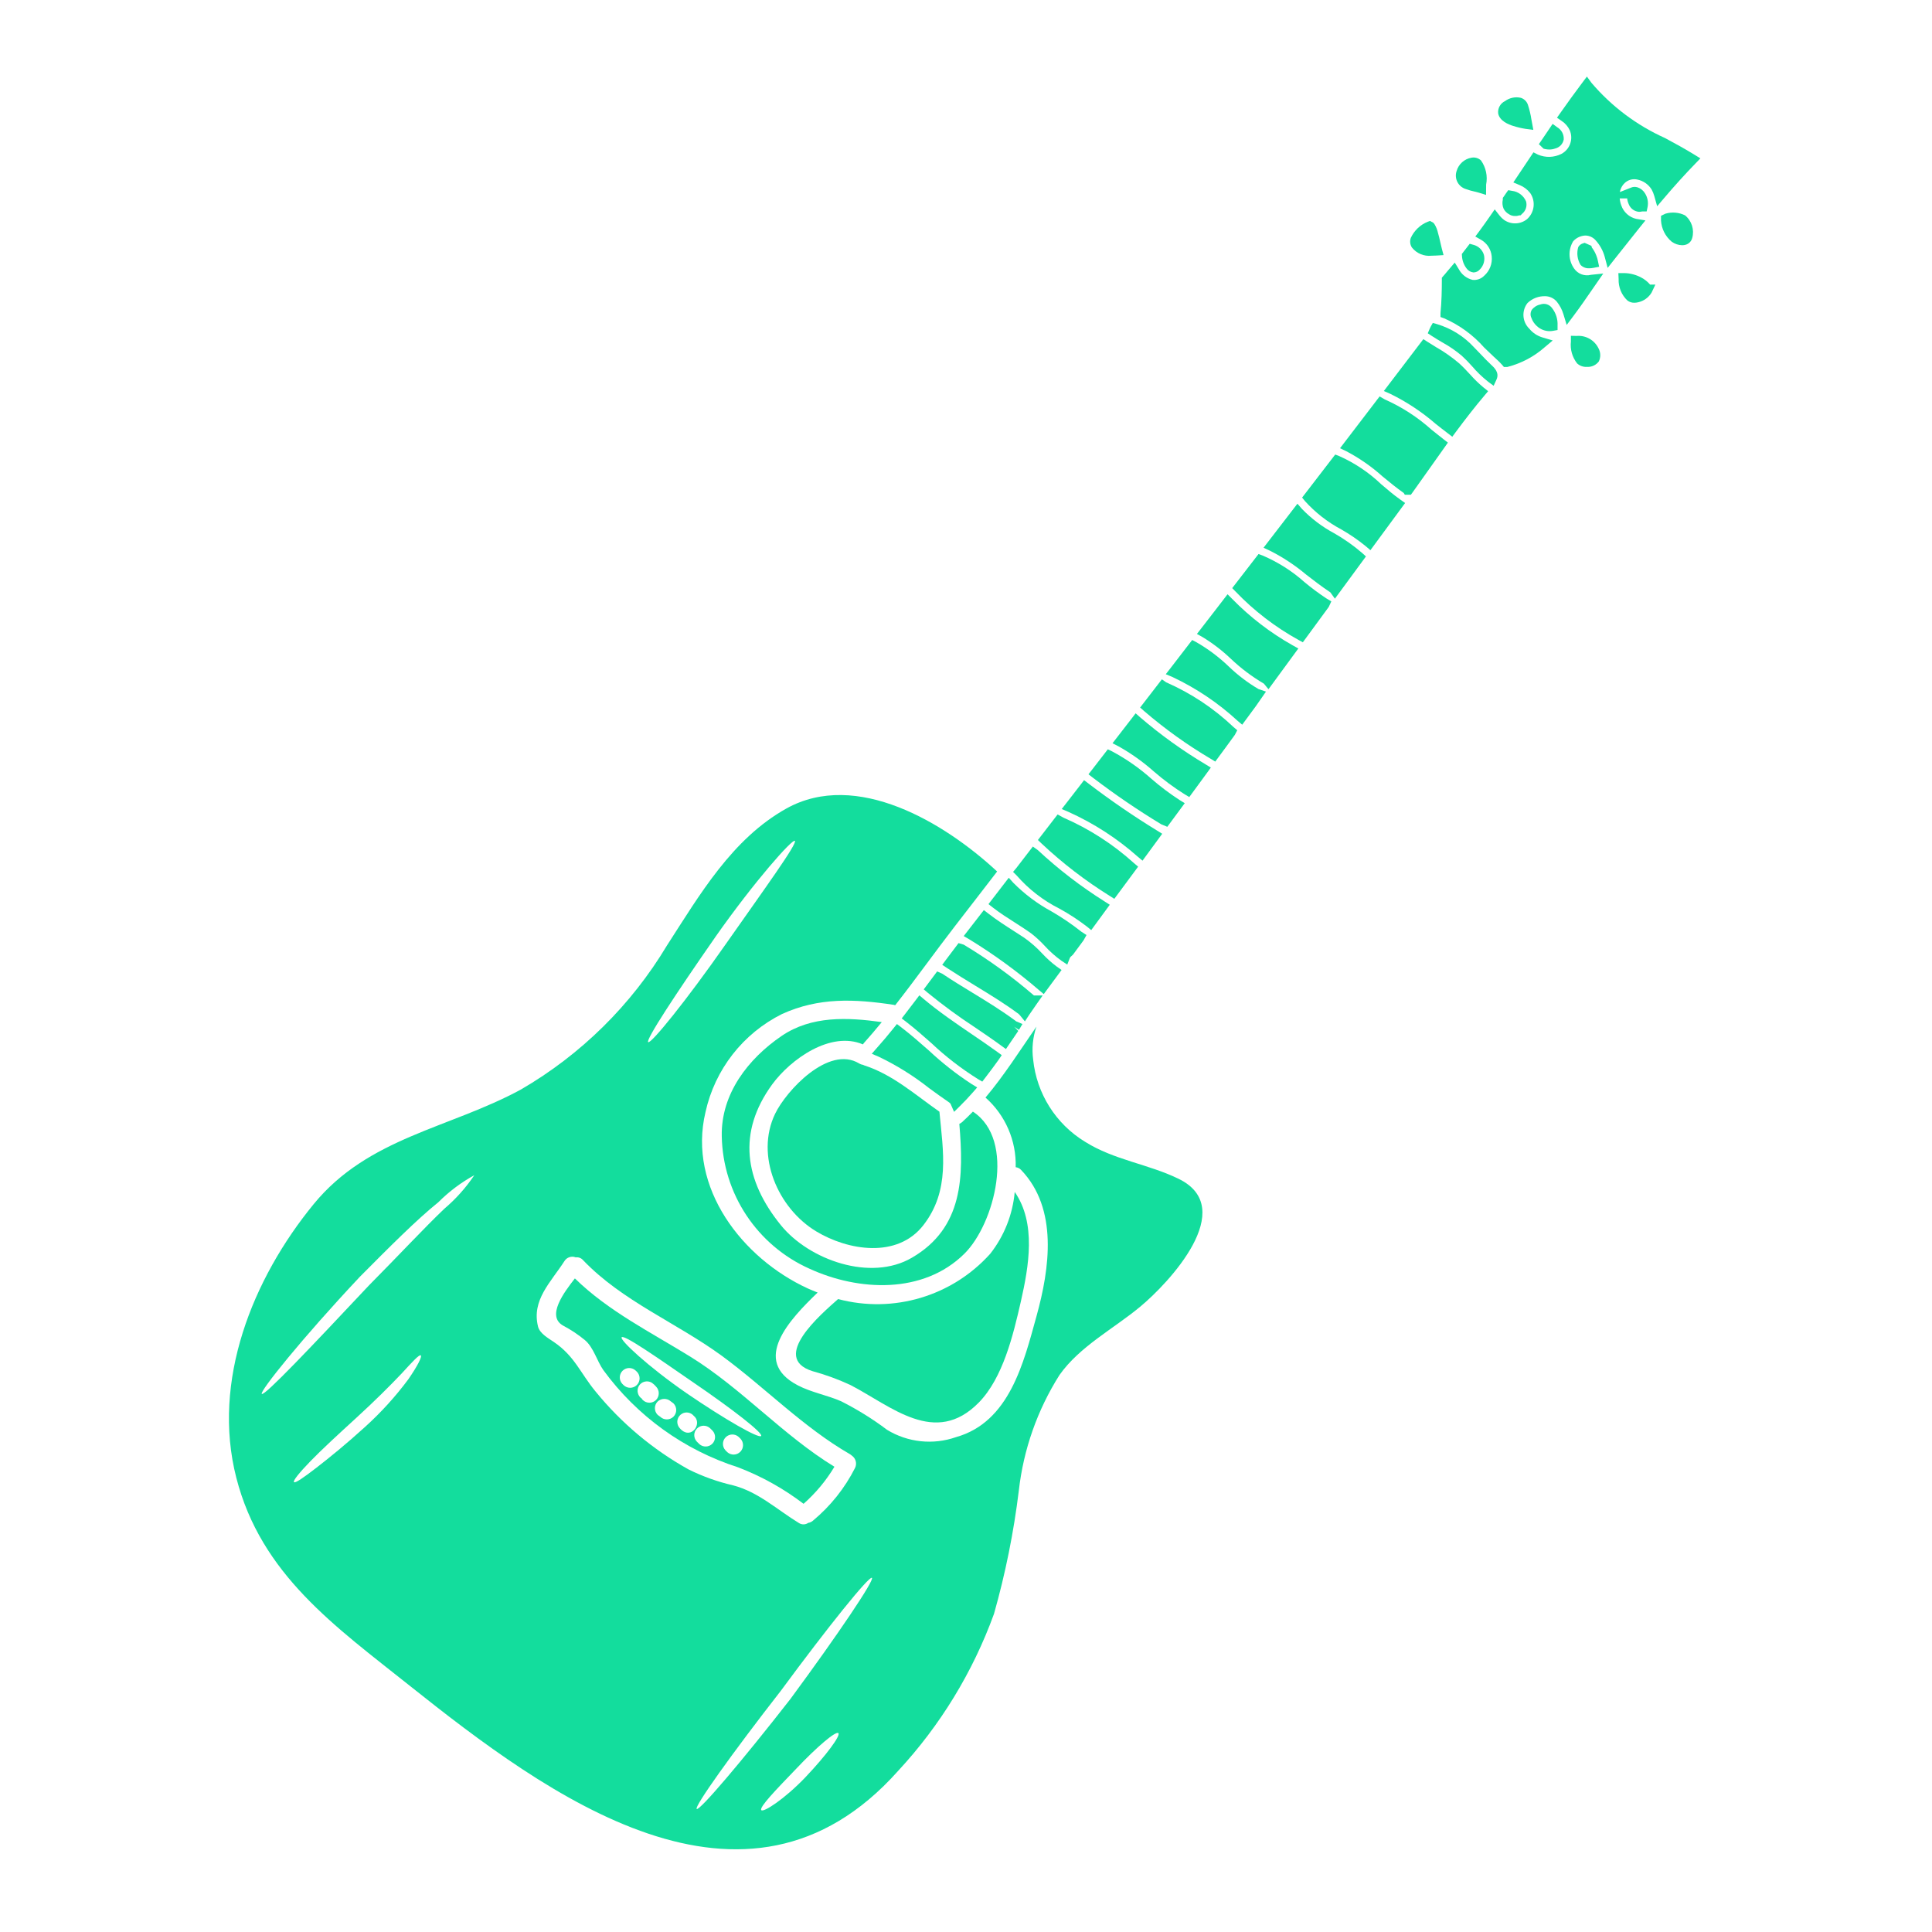
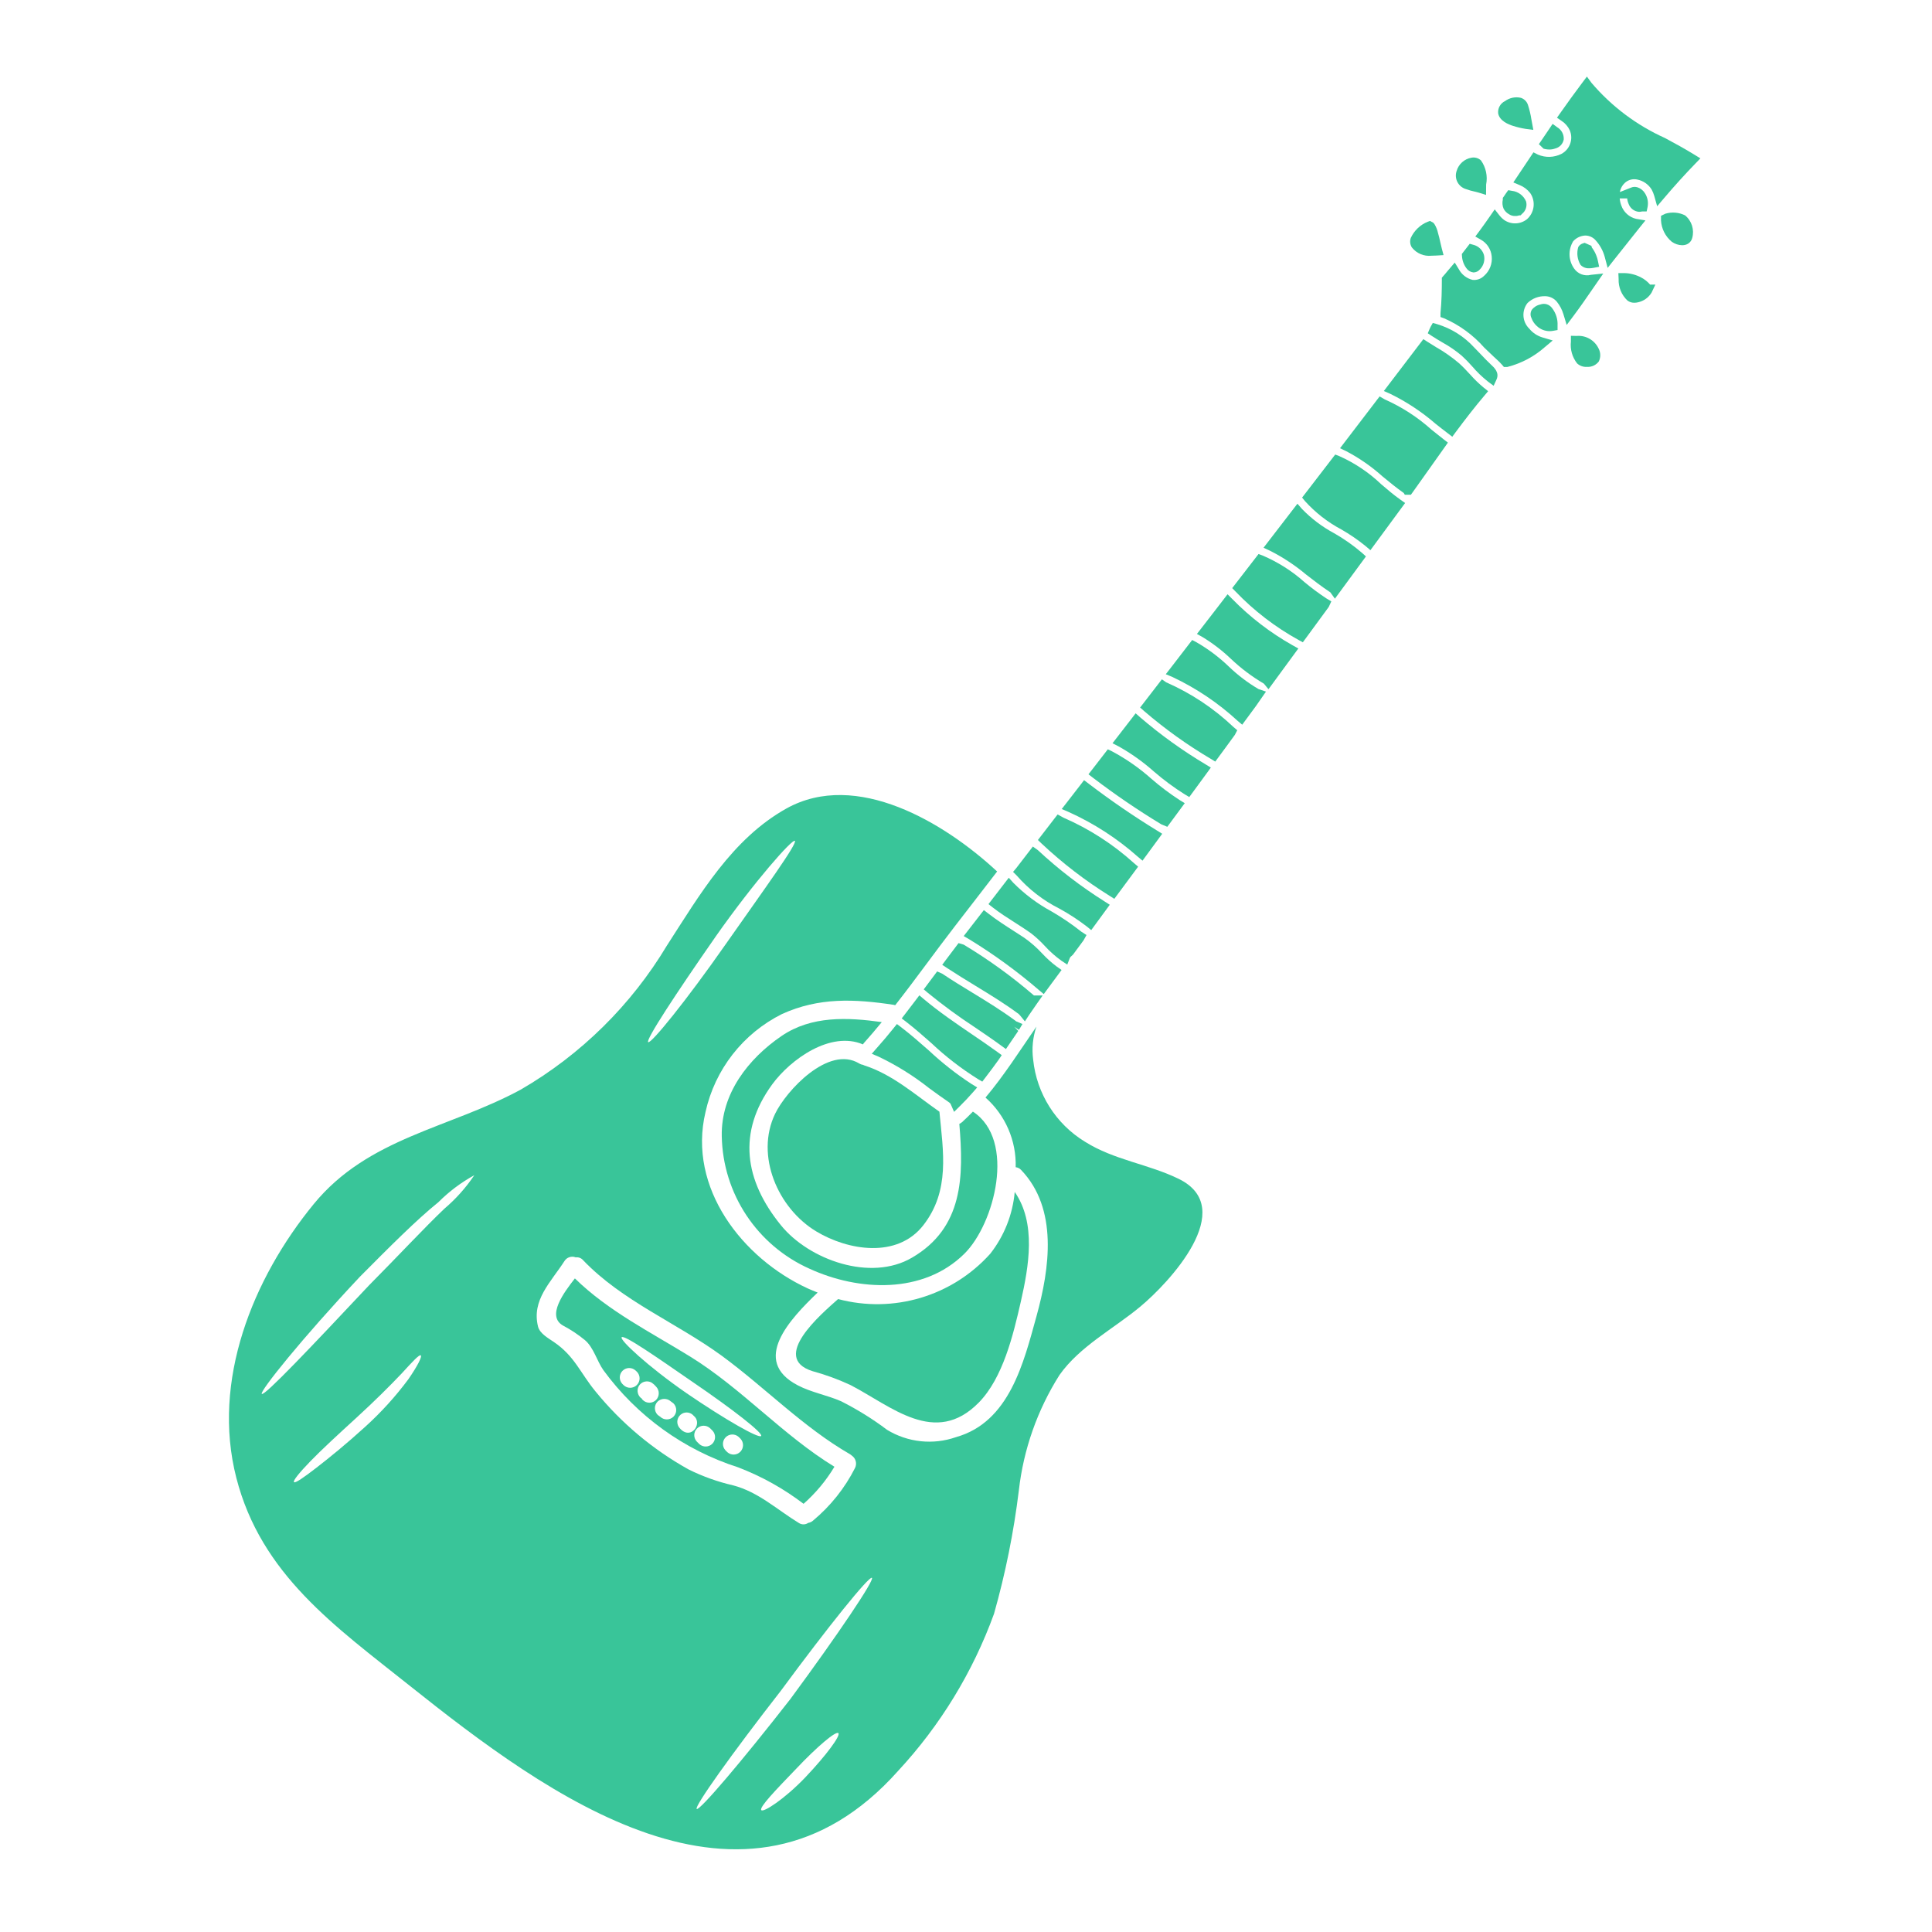
<svg xmlns="http://www.w3.org/2000/svg" viewBox="0 0 128 128" x="0px" y="0px">
  <g>
-     <path fill="#13dd9d" d="M68.183,67.241c.161-.24.322-.474.483-.7l.415-.59H68.5a33.6,33.6,0,0,0-4.657-3.368l-.336-.1-.2.264c-.217.285-.434.571-.646.857l-.236.318.33.218c.611.4,1.237.786,1.863,1.167.969.591,1.971,1.2,2.88,1.879a.625.625,0,0,1,.084.089l.32.394Z">
+     <path fill="#39c599" d="M68.183,67.241c.161-.24.322-.474.483-.7l.415-.59H68.5a33.6,33.6,0,0,0-4.657-3.368l-.336-.1-.2.264c-.217.285-.434.571-.646.857l-.236.318.33.218c.611.4,1.237.786,1.863,1.167.969.591,1.971,1.2,2.88,1.879a.625.625,0,0,1,.084.089l.32.394Z">
		</path>
-     <path fill="#13dd9d" d="M70.332,64.263l-.315-.221a7.122,7.122,0,0,1-.973-.875,7.559,7.559,0,0,0-1.185-1.038l-.648-.419c-.581-.373-1.182-.757-1.729-1.183l-.3-.23-1.334,1.72.37.216a35.291,35.291,0,0,1,4.628,3.373l.305.255Z">
+     <path fill="#39c599" d="M70.332,64.263l-.315-.221a7.122,7.122,0,0,1-.973-.875,7.559,7.559,0,0,0-1.185-1.038l-.648-.419c-.581-.373-1.182-.757-1.729-1.183l-.3-.23-1.334,1.72.37.216a35.291,35.291,0,0,1,4.628,3.373l.305.255Z">
		</path>
-     <path fill="#13dd9d" d="M67.74,67.844l-.416-.178c-.935-.7-1.943-1.315-2.917-1.909-.667-.406-1.335-.813-1.983-1.249l-.336-.148L61.2,65.548l.27.229a36.44,36.44,0,0,0,3.14,2.3c.579.393,1.158.786,1.724,1.2l.311.226.817-1.2-.265-.278.311.21Z">
+     <path fill="#39c599" d="M67.74,67.844l-.416-.178c-.935-.7-1.943-1.315-2.917-1.909-.667-.406-1.335-.813-1.983-1.249l-.336-.148L61.2,65.548l.27.229a36.44,36.44,0,0,0,3.14,2.3c.579.393,1.158.786,1.724,1.2l.311.226.817-1.2-.265-.278.311.21Z">
		</path>
-     <path fill="#13dd9d" d="M66.368,69.906l-.3-.219c-.551-.4-1.114-.781-1.676-1.164-1.072-.73-2.179-1.484-3.182-2.326l-.3-.254-.238.314c-.231.3-.468.611-.7.916l-.231.3.3.23c.573.442,1.129.934,1.668,1.409a19.811,19.811,0,0,0,3.086,2.382l.284.166.2-.261c.3-.389.592-.782.882-1.186Z">
+     <path fill="#39c599" d="M66.368,69.906l-.3-.219c-.551-.4-1.114-.781-1.676-1.164-1.072-.73-2.179-1.484-3.182-2.326l-.3-.254-.238.314c-.231.3-.468.611-.7.916l-.231.3.3.23c.573.442,1.129.934,1.668,1.409a19.811,19.811,0,0,0,3.086,2.382l.284.166.2-.261c.3-.389.592-.782.882-1.186Z">
		</path>
-     <path fill="#13dd9d" d="M96.851,16.826l.009.145a1.5,1.5,0,0,0,.293.8.646.646,0,0,0,.459.278h.024a.549.549,0,0,0,.4-.189,1.023,1.023,0,0,0,.278-.972.97.97,0,0,0-.7-.669l-.241-.068Z">
+     <path fill="#39c599" d="M96.851,16.826l.009.145a1.5,1.5,0,0,0,.293.8.646.646,0,0,0,.459.278h.024a.549.549,0,0,0,.4-.189,1.023,1.023,0,0,0,.278-.972.97.97,0,0,0-.7-.669l-.241-.068Z">
		</path>
-     <path fill="#13dd9d" d="M57.18,70.55a.652.652,0,0,1-.261-.094c-2.026-1.23-4.837,1.813-5.568,3.339-1.324,2.752.173,6.254,2.732,7.791,2.09,1.259,5.355,1.813,7.089-.41,1.783-2.293,1.319-4.861,1.067-7.524-1.6-1.117-3.1-2.465-4.984-3.068C57.23,70.574,57.205,70.559,57.18,70.55Z">
+     <path fill="#39c599" d="M57.18,70.55a.652.652,0,0,1-.261-.094c-2.026-1.23-4.837,1.813-5.568,3.339-1.324,2.752.173,6.254,2.732,7.791,2.09,1.259,5.355,1.813,7.089-.41,1.783-2.293,1.319-4.861,1.067-7.524-1.6-1.117-3.1-2.465-4.984-3.068C57.23,70.574,57.205,70.559,57.18,70.55Z">
		</path>
-     <path fill="#13dd9d" d="M102.377,9.878a1.389,1.389,0,0,0,.269.028,1.139,1.139,0,0,0,.393-.068.756.756,0,0,0,.562-.594.871.871,0,0,0-.42-.806l-.316-.231-.218.325c-.17.255-.343.511-.516.762l-.176.257.311.3Z">
+     <path fill="#39c599" d="M102.377,9.878a1.389,1.389,0,0,0,.269.028,1.139,1.139,0,0,0,.393-.068.756.756,0,0,0,.562-.594.871.871,0,0,0-.42-.806l-.316-.231-.218.325c-.17.255-.343.511-.516.762l-.176.257.311.3Z">
		</path>
-     <path fill="#13dd9d" d="M100.237,8.338h0a5.392,5.392,0,0,0,.839.2l.511.065-.128-.691a6.192,6.192,0,0,0-.228-.961.735.735,0,0,0-.464-.469,1.287,1.287,0,0,0-1.054.215.809.809,0,0,0-.457.8C99.334,8.013,99.969,8.257,100.237,8.338Z">
+     <path fill="#39c599" d="M100.237,8.338h0a5.392,5.392,0,0,0,.839.2l.511.065-.128-.691a6.192,6.192,0,0,0-.228-.961.735.735,0,0,0-.464-.469,1.287,1.287,0,0,0-1.054.215.809.809,0,0,0-.457.8C99.334,8.013,99.969,8.257,100.237,8.338Z">
		</path>
-     <path fill="#13dd9d" d="M53.238,99.631a10.415,10.415,0,0,0,2.045-2.455c-3.418-2.089-6.14-5.187-9.544-7.291-2.628-1.625-5.429-3.014-7.652-5.187-.716.919-1.907,2.494-.78,3.127a8.6,8.6,0,0,1,1.442.958c.578.484.8,1.388,1.225,1.991a17.767,17.767,0,0,0,8.932,6.442A17.406,17.406,0,0,1,53.238,99.631Zm-7.261-8.012c2.573,1.758,4.584,3.324,4.45,3.517s-2.341-1.057-4.93-2.826c-2.6-1.8-4.446-3.537-4.312-3.71C41.333,88.4,43.427,89.86,45.977,91.619Zm-4.669.143c-.025-.03-.054-.054-.084-.084a.624.624,0,0,1,.884-.879c.025.024.055.054.084.079A.625.625,0,0,1,41.308,91.762Zm1.275.988c0-.01-.119-.124-.035-.069a.633.633,0,0,1-.227-.85.625.625,0,0,1,.855-.227,1.482,1.482,0,0,1,.291.262.638.638,0,0,1,0,.884A.624.624,0,0,1,42.583,92.75Zm2.035,1.111a.631.631,0,0,1-.879,0c-.045-.034-.154-.113-.168-.123a.628.628,0,0,1,0-.884.644.644,0,0,1,.869-.01c.035.025.163.123.178.133A.624.624,0,0,1,44.618,93.861Zm.647.964a1.065,1.065,0,0,1-.306-.307.622.622,0,0,1,.222-.854.612.612,0,0,1,.776.133C46.525,94.247,45.922,95.235,45.265,94.825Zm1.067.849c-.054-.059-.108-.113-.168-.167a.624.624,0,0,1,.884-.88l.163.163A.624.624,0,0,1,46.332,95.674Zm1.853.534c-.045-.04-.084-.084-.124-.124a.624.624,0,0,1,.879-.884l.124.124A.624.624,0,0,1,48.185,96.208Z">
+     <path fill="#39c599" d="M53.238,99.631a10.415,10.415,0,0,0,2.045-2.455c-3.418-2.089-6.14-5.187-9.544-7.291-2.628-1.625-5.429-3.014-7.652-5.187-.716.919-1.907,2.494-.78,3.127a8.6,8.6,0,0,1,1.442.958c.578.484.8,1.388,1.225,1.991a17.767,17.767,0,0,0,8.932,6.442A17.406,17.406,0,0,1,53.238,99.631Zm-7.261-8.012c2.573,1.758,4.584,3.324,4.45,3.517s-2.341-1.057-4.93-2.826c-2.6-1.8-4.446-3.537-4.312-3.71C41.333,88.4,43.427,89.86,45.977,91.619Zm-4.669.143c-.025-.03-.054-.054-.084-.084a.624.624,0,0,1,.884-.879c.025.024.055.054.084.079A.625.625,0,0,1,41.308,91.762Zm1.275.988c0-.01-.119-.124-.035-.069a.633.633,0,0,1-.227-.85.625.625,0,0,1,.855-.227,1.482,1.482,0,0,1,.291.262.638.638,0,0,1,0,.884A.624.624,0,0,1,42.583,92.75Zm2.035,1.111a.631.631,0,0,1-.879,0c-.045-.034-.154-.113-.168-.123a.628.628,0,0,1,0-.884.644.644,0,0,1,.869-.01c.035.025.163.123.178.133A.624.624,0,0,1,44.618,93.861Zm.647.964a1.065,1.065,0,0,1-.306-.307.622.622,0,0,1,.222-.854.612.612,0,0,1,.776.133C46.525,94.247,45.922,95.235,45.265,94.825Zm1.067.849c-.054-.059-.108-.113-.168-.167a.624.624,0,0,1,.884-.88l.163.163A.624.624,0,0,1,46.332,95.674Zm1.853.534c-.045-.04-.084-.084-.124-.124a.624.624,0,0,1,.879-.884l.124.124A.624.624,0,0,1,48.185,96.208Z">
		</path>
-     <path fill="#13dd9d" d="M99.924,12.6l-.139.194c-.053.073-.1.151-.157.23l-.063.087v.113a.982.982,0,0,0,.051.6.879.879,0,0,0,.359.369.672.672,0,0,0,.4.117c.029,0,.062,0,.1,0a.755.755,0,0,0,.175-.042h.089l.11-.107a.786.786,0,0,0,.257-.818,1.161,1.161,0,0,0-.939-.7Z">
+     <path fill="#39c599" d="M99.924,12.6l-.139.194c-.053.073-.1.151-.157.23l-.063.087v.113a.982.982,0,0,0,.051.6.879.879,0,0,0,.359.369.672.672,0,0,0,.4.117c.029,0,.062,0,.1,0a.755.755,0,0,0,.175-.042h.089l.11-.107a.786.786,0,0,0,.257-.818,1.161,1.161,0,0,0-.939-.7Z">
		</path>
-     <path fill="#13dd9d" d="M75.386,56.763l.308.258L77,55.239l-.346-.214a53.924,53.924,0,0,1-4.533-3.109l-.3-.229-.228.3c-.316.41-.631.819-.951,1.228l-.3.386.45.191A18.164,18.164,0,0,1,75.386,56.763Z">
+     <path fill="#39c599" d="M75.386,56.763l.308.258L77,55.239l-.346-.214a53.924,53.924,0,0,1-4.533-3.109l-.3-.229-.228.3c-.316.41-.631.819-.951,1.228l-.3.386.45.191A18.164,18.164,0,0,1,75.386,56.763Z">
		</path>
-     <path fill="#13dd9d" d="M76.937,54.613l.4.165,1.155-1.565L78.145,53a16.662,16.662,0,0,1-1.859-1.4,13.426,13.426,0,0,0-2.615-1.824l-.275-.133-.416.539c-.209.272-.419.546-.632.817l-.234.3.3.231A51.186,51.186,0,0,0,76.937,54.613Z">
+     <path fill="#39c599" d="M76.937,54.613l.4.165,1.155-1.565L78.145,53a16.662,16.662,0,0,1-1.859-1.4,13.426,13.426,0,0,0-2.615-1.824l-.275-.133-.416.539c-.209.272-.419.546-.632.817l-.234.3.3.231A51.186,51.186,0,0,0,76.937,54.613Z">
		</path>
-     <path fill="#13dd9d" d="M73.527,59.36l.3.189,1.577-2.13-.267-.227a17.168,17.168,0,0,0-4.686-3.022l-.381-.21-.2.258q-.444.583-.9,1.168l-.206.267.243.233A28.916,28.916,0,0,0,73.527,59.36Z">
+     <path fill="#39c599" d="M73.527,59.36l.3.189,1.577-2.13-.267-.227a17.168,17.168,0,0,0-4.686-3.022l-.381-.21-.2.258q-.444.583-.9,1.168l-.206.267.243.233A28.916,28.916,0,0,0,73.527,59.36Z">
		</path>
-     <path fill="#13dd9d" d="M94.835,16.942c.129,0,.248-.006.347-.012l.457-.028-.118-.443c-.037-.14-.067-.281-.1-.422-.044-.2-.088-.4-.149-.6a1.863,1.863,0,0,0-.227-.574l-.076-.1-.228-.125-.158.056a2.111,2.111,0,0,0-1.111,1.061.718.718,0,0,0,.069.641A1.454,1.454,0,0,0,94.835,16.942Z">
+     <path fill="#39c599" d="M94.835,16.942c.129,0,.248-.006.347-.012l.457-.028-.118-.443c-.037-.14-.067-.281-.1-.422-.044-.2-.088-.4-.149-.6a1.863,1.863,0,0,0-.227-.574l-.076-.1-.228-.125-.158.056a2.111,2.111,0,0,0-1.111,1.061.718.718,0,0,0,.069.641A1.454,1.454,0,0,0,94.835,16.942Z">
		</path>
-     <path fill="#13dd9d" d="M70.19,60.2a14.153,14.153,0,0,1,1.8,1.172l.307.25,1.228-1.679-.335-.215a29.658,29.658,0,0,1-4.425-3.4l-.336-.242-1.1,1.43-.211.25.235.233A9.321,9.321,0,0,0,70.19,60.2Z">
+     <path fill="#39c599" d="M70.19,60.2a14.153,14.153,0,0,1,1.8,1.172l.307.25,1.228-1.679-.335-.215a29.658,29.658,0,0,1-4.425-3.4l-.336-.242-1.1,1.43-.211.25.235.233A9.321,9.321,0,0,0,70.19,60.2Z">
		</path>
-     <path fill="#13dd9d" d="M62.992,73.164l.218.5.389-.384c.293-.288.576-.587.849-.9l.293-.335-.38-.232a20.393,20.393,0,0,1-2.811-2.206c-.588-.518-1.2-1.055-1.836-1.542l-.291-.22-.229.284c-.356.446-.724.877-1.1,1.3l-.337.386.469.2a17.706,17.706,0,0,1,3.335,2.081c.441.322.881.643,1.331.948A.258.258,0,0,1,62.992,73.164Z">
+     <path fill="#39c599" d="M62.992,73.164l.218.5.389-.384c.293-.288.576-.587.849-.9l.293-.335-.38-.232a20.393,20.393,0,0,1-2.811-2.206c-.588-.518-1.2-1.055-1.836-1.542l-.291-.22-.229.284c-.356.446-.724.877-1.1,1.3l-.337.386.469.2a17.706,17.706,0,0,1,3.335,2.081c.441.322.881.643,1.331.948A.258.258,0,0,1,62.992,73.164Z">
		</path>
-     <path fill="#13dd9d" d="M55.526,86.066c-1.1.978-4.516,3.873-1.71,4.772a15.934,15.934,0,0,1,2.539.929c2.713,1.408,5.607,4.09,8.487,1.161,1.611-1.64,2.288-4.491,2.792-6.7.528-2.332,1.032-5.187-.406-7.257a7.758,7.758,0,0,1-1.62,4.091A10.064,10.064,0,0,1,55.526,86.066Z">
+     <path fill="#39c599" d="M55.526,86.066c-1.1.978-4.516,3.873-1.71,4.772a15.934,15.934,0,0,1,2.539.929c2.713,1.408,5.607,4.09,8.487,1.161,1.611-1.64,2.288-4.491,2.792-6.7.528-2.332,1.032-5.187-.406-7.257a7.758,7.758,0,0,1-1.62,4.091A10.064,10.064,0,0,1,55.526,86.066Z">
		</path>
-     <path fill="#13dd9d" d="M64.457,73.647c-.237.242-.474.479-.721.7a.734.734,0,0,1-.178.113c.291,3.458.277,6.882-3.142,8.867-2.737,1.6-6.807.149-8.675-2.148-2.425-2.984-2.894-6.156-.587-9.327,1.225-1.68,3.882-3.572,6.017-2.658a.453.453,0,0,1,.059-.084c.41-.454.8-.919,1.19-1.393-2.257-.316-4.653-.435-6.639.919-2.208,1.507-4.021,3.828-3.962,6.644a9.814,9.814,0,0,0,5.819,8.779c3.241,1.486,7.524,1.7,10.251-.993C65.885,81.1,67.342,75.534,64.457,73.647Z">
+     <path fill="#39c599" d="M64.457,73.647c-.237.242-.474.479-.721.7a.734.734,0,0,1-.178.113c.291,3.458.277,6.882-3.142,8.867-2.737,1.6-6.807.149-8.675-2.148-2.425-2.984-2.894-6.156-.587-9.327,1.225-1.68,3.882-3.572,6.017-2.658a.453.453,0,0,1,.059-.084c.41-.454.8-.919,1.19-1.393-2.257-.316-4.653-.435-6.639.919-2.208,1.507-4.021,3.828-3.962,6.644a9.814,9.814,0,0,0,5.819,8.779c3.241,1.486,7.524,1.7,10.251-.993C65.885,81.1,67.342,75.534,64.457,73.647Z">
		</path>
-     <path fill="#13dd9d" d="M65.784,60.131c.462.359.953.672,1.428.974.382.244.765.488,1.134.756a7.523,7.523,0,0,1,.864.8,7.053,7.053,0,0,0,1.11.988l.389.259.169-.435a.292.292,0,0,1,.112-.134l.1-.093c.231-.319.467-.634.7-.949l.194-.349-.339-.219a16.34,16.34,0,0,0-1.987-1.35,10.833,10.833,0,0,1-2.524-1.892l-.3-.334L65.489,59.9Z">
+     <path fill="#39c599" d="M65.784,60.131c.462.359.953.672,1.428.974.382.244.765.488,1.134.756a7.523,7.523,0,0,1,.864.8,7.053,7.053,0,0,0,1.11.988l.389.259.169-.435a.292.292,0,0,1,.112-.134l.1-.093c.231-.319.467-.634.7-.949l.194-.349-.339-.219a16.34,16.34,0,0,0-1.987-1.35,10.833,10.833,0,0,1-2.524-1.892l-.3-.334L65.489,59.9Z">
		</path>
-     <path fill="#13dd9d" d="M97.131,12.53l0,0a3.978,3.978,0,0,0,.565.162c.1.024.193.045.272.07l.486.152.006-.689a2.065,2.065,0,0,0-.344-1.6.729.729,0,0,0-.622-.178,1.247,1.247,0,0,0-.991.886A.934.934,0,0,0,97.131,12.53Z">
+     <path fill="#39c599" d="M97.131,12.53l0,0a3.978,3.978,0,0,0,.565.162c.1.024.193.045.272.07l.486.152.006-.689a2.065,2.065,0,0,0-.344-1.6.729.729,0,0,0-.622-.178,1.247,1.247,0,0,0-.991.886A.934.934,0,0,0,97.131,12.53Z">
		</path>
-     <path fill="#13dd9d" d="M91.516,32.089a9.8,9.8,0,0,0-2.794-1.875l-.261-.1-.17.222c-.612.8-1.224,1.595-1.842,2.395l-.181.235.187.23a8.794,8.794,0,0,0,2.4,1.875,11.99,11.99,0,0,1,1.63,1.117l.308.265,2.3-3.128-.312-.221C92.349,32.8,91.944,32.455,91.516,32.089Z">
+     <path fill="#39c599" d="M91.516,32.089a9.8,9.8,0,0,0-2.794-1.875l-.261-.1-.17.222c-.612.8-1.224,1.595-1.842,2.395l-.181.235.187.23a8.794,8.794,0,0,0,2.4,1.875,11.99,11.99,0,0,1,1.63,1.117l.308.265,2.3-3.128-.312-.221C92.349,32.8,91.944,32.455,91.516,32.089Z">
		</path>
-     <path fill="#13dd9d" d="M94.848,28.473a11.782,11.782,0,0,0-3.1-2.009l-.345-.2-.524.687q-.906,1.189-1.817,2.377l-.282.369.419.2a11.832,11.832,0,0,1,2.4,1.67c.448.37.912.751,1.4,1.093l.075.119h.4l.113-.156c.365-.508.727-1.022,1.092-1.537.343-.488.688-.977,1.037-1.462l.212-.3-.288-.221C95.377,28.9,95.112,28.687,94.848,28.473Z">
+     <path fill="#39c599" d="M94.848,28.473a11.782,11.782,0,0,0-3.1-2.009l-.345-.2-.524.687q-.906,1.189-1.817,2.377l-.282.369.419.2a11.832,11.832,0,0,1,2.4,1.67c.448.37.912.751,1.4,1.093l.075.119h.4l.113-.156c.365-.508.727-1.022,1.092-1.537.343-.488.688-.977,1.037-1.462l.212-.3-.288-.221C95.377,28.9,95.112,28.687,94.848,28.473Z">
		</path>
-     <path fill="#13dd9d" d="M97.407,24.819c-.239-.259-.481-.521-.753-.763A9.994,9.994,0,0,0,95.143,23c-.185-.113-.37-.226-.551-.343l-.291-.188-2.617,3.436.434.192a14,14,0,0,1,3,1.986c.264.208.527.417.8.622l.3.23.226-.306c.668-.9,1.288-1.694,1.9-2.417l.249-.295-.3-.241A7.959,7.959,0,0,1,97.407,24.819Z">
+     <path fill="#39c599" d="M97.407,24.819c-.239-.259-.481-.521-.753-.763A9.994,9.994,0,0,0,95.143,23c-.185-.113-.37-.226-.551-.343l-.291-.188-2.617,3.436.434.192a14,14,0,0,1,3,1.986c.264.208.527.417.8.622l.3.23.226-.306c.668-.9,1.288-1.694,1.9-2.417l.249-.295-.3-.241A7.959,7.959,0,0,1,97.407,24.819Z">
		</path>
-     <path fill="#13dd9d" d="M88.381,35.323a8.657,8.657,0,0,1-2.123-1.606l-.3-.345-2.245,2.916.428.2a12.558,12.558,0,0,1,2.4,1.584c.492.381,1,.775,1.6,1.175l.3.418,2.056-2.8-.249-.227A11.744,11.744,0,0,0,88.381,35.323Z">
+     <path fill="#39c599" d="M88.381,35.323a8.657,8.657,0,0,1-2.123-1.606l-.3-.345-2.245,2.916.428.2a12.558,12.558,0,0,1,2.4,1.584c.492.381,1,.775,1.6,1.175l.3.418,2.056-2.8-.249-.227A11.744,11.744,0,0,0,88.381,35.323Z">
		</path>
-     <path fill="#13dd9d" d="M86.43,38.571A10.15,10.15,0,0,0,83.638,36.8l-.257-.094-1.744,2.257.227.234a17.483,17.483,0,0,0,4.164,3.2l.288.156.194-.263q.765-1.038,1.522-2.077l.172-.37-.351-.211A16.4,16.4,0,0,1,86.43,38.571Z">
+     <path fill="#39c599" d="M86.43,38.571A10.15,10.15,0,0,0,83.638,36.8l-.257-.094-1.744,2.257.227.234a17.483,17.483,0,0,0,4.164,3.2l.288.156.194-.263q.765-1.038,1.522-2.077l.172-.37-.351-.211A16.4,16.4,0,0,1,86.43,38.571Z">
		</path>
-     <path fill="#13dd9d" d="M98.759,24.135c-.225-.21-.435-.432-.647-.655-.148-.156-.3-.313-.45-.466a5.45,5.45,0,0,0-2.452-1.539l-.283-.079-.145.256a1.515,1.515,0,0,0-.067.142l-.121.288.26.171c.227.149.46.287.693.425a7.969,7.969,0,0,1,1.29.882,9.016,9.016,0,0,1,.7.714,7.449,7.449,0,0,0,1.048,1.01l.372.276.193-.421C99.354,24.683,99,24.354,98.759,24.135Z">
+     <path fill="#39c599" d="M98.759,24.135c-.225-.21-.435-.432-.647-.655-.148-.156-.3-.313-.45-.466a5.45,5.45,0,0,0-2.452-1.539l-.283-.079-.145.256a1.515,1.515,0,0,0-.067.142l-.121.288.26.171c.227.149.46.287.693.425a7.969,7.969,0,0,1,1.29.882,9.016,9.016,0,0,1,.7.714,7.449,7.449,0,0,0,1.048,1.01l.372.276.193-.421C99.354,24.683,99,24.354,98.759,24.135Z">
		</path>
-     <path fill="#13dd9d" d="M105.465,16.4l-.031-.112-.446-.2-.127.041a.515.515,0,0,0-.3.246,1.481,1.481,0,0,0,.155,1.176.738.738,0,0,0,.571.224,1.476,1.476,0,0,0,.286-.029l.373-.073-.077-.372a1.983,1.983,0,0,0-.108-.369A2.078,2.078,0,0,0,105.465,16.4Z">
+     <path fill="#39c599" d="M105.465,16.4l-.031-.112-.446-.2-.127.041a.515.515,0,0,0-.3.246,1.481,1.481,0,0,0,.155,1.176.738.738,0,0,0,.571.224,1.476,1.476,0,0,0,.286-.029l.373-.073-.077-.372a1.983,1.983,0,0,0-.108-.369A2.078,2.078,0,0,0,105.465,16.4Z">
		</path>
-     <path fill="#13dd9d" d="M112.261,10.249c-.626-.386-1.282-.744-1.943-1.1a13.866,13.866,0,0,1-4.881-3.664l-.3-.412-.306.407q-.744.99-1.459,2.01l-.218.31.313.215A1.472,1.472,0,0,1,104,8.63a1.226,1.226,0,0,1-.558,1.569,1.839,1.839,0,0,1-1.547.045l-.3-.151-1.333,1.994.42.176a1.693,1.693,0,0,1,.7.529,1.318,1.318,0,0,1-.214,1.73,1.269,1.269,0,0,1-1.5.062,1.637,1.637,0,0,1-.325-.312l-.314-.4-.288.416c-.245.352-.49.7-.744,1.042l-.254.341.37.209a1.42,1.42,0,0,1,.716,1.1,1.5,1.5,0,0,1-.5,1.29.927.927,0,0,1-.767.273,1.405,1.405,0,0,1-.911-.707l-.27-.44-.515.605c-.081.1-.163.2-.248.292l-.092.107v.141c0,.606-.015,1.467-.089,2.2v.262l.247.09a7.575,7.575,0,0,1,2.65,1.937c.205.2.413.4.628.6l.162.149a4.306,4.306,0,0,1,.4.4l.112.133h.224l.043-.01a5.948,5.948,0,0,0,2.431-1.292l.538-.453-.675-.2a1.781,1.781,0,0,1-.878-.581,1.275,1.275,0,0,1-.118-1.7,1.622,1.622,0,0,1,1.183-.452,1.017,1.017,0,0,1,.768.375,2.452,2.452,0,0,1,.43.823l.214.707.444-.59c.446-.592.873-1.213,1.289-1.817l.691-1-.812.085a1.038,1.038,0,0,1-1.125-.425,1.638,1.638,0,0,1-.054-1.8,1.151,1.151,0,0,1,.806-.378.926.926,0,0,1,.684.321,2.674,2.674,0,0,1,.6,1.1l.192.725.465-.59q.822-1.043,1.647-2.072l.392-.486L108.4,14.5a1.375,1.375,0,0,1-.983-.883,1.672,1.672,0,0,1-.106-.473h.493a1.208,1.208,0,0,0,.1.374.793.793,0,0,0,.691.516.914.914,0,0,0,.2-.025h.3l.063-.3a1.241,1.241,0,0,0-.172-.9.913.913,0,0,0-.484-.394l-.072-.018a.578.578,0,0,0-.352.027l-.757.3a1.08,1.08,0,0,1,.4-.667.923.923,0,0,1,.767-.158,1.446,1.446,0,0,1,.937.657,2.068,2.068,0,0,1,.176.431l.19.678.457-.537c.709-.834,1.391-1.588,2.083-2.3l.324-.336Z">
+     <path fill="#39c599" d="M112.261,10.249c-.626-.386-1.282-.744-1.943-1.1a13.866,13.866,0,0,1-4.881-3.664l-.3-.412-.306.407q-.744.99-1.459,2.01l-.218.31.313.215A1.472,1.472,0,0,1,104,8.63a1.226,1.226,0,0,1-.558,1.569,1.839,1.839,0,0,1-1.547.045l-.3-.151-1.333,1.994.42.176a1.693,1.693,0,0,1,.7.529,1.318,1.318,0,0,1-.214,1.73,1.269,1.269,0,0,1-1.5.062,1.637,1.637,0,0,1-.325-.312l-.314-.4-.288.416c-.245.352-.49.7-.744,1.042l-.254.341.37.209a1.42,1.42,0,0,1,.716,1.1,1.5,1.5,0,0,1-.5,1.29.927.927,0,0,1-.767.273,1.405,1.405,0,0,1-.911-.707l-.27-.44-.515.605c-.081.1-.163.2-.248.292l-.092.107v.141c0,.606-.015,1.467-.089,2.2v.262l.247.09a7.575,7.575,0,0,1,2.65,1.937c.205.2.413.4.628.6l.162.149a4.306,4.306,0,0,1,.4.4l.112.133h.224l.043-.01a5.948,5.948,0,0,0,2.431-1.292l.538-.453-.675-.2a1.781,1.781,0,0,1-.878-.581,1.275,1.275,0,0,1-.118-1.7,1.622,1.622,0,0,1,1.183-.452,1.017,1.017,0,0,1,.768.375,2.452,2.452,0,0,1,.43.823l.214.707.444-.59c.446-.592.873-1.213,1.289-1.817l.691-1-.812.085a1.038,1.038,0,0,1-1.125-.425,1.638,1.638,0,0,1-.054-1.8,1.151,1.151,0,0,1,.806-.378.926.926,0,0,1,.684.321,2.674,2.674,0,0,1,.6,1.1l.192.725.465-.59q.822-1.043,1.647-2.072l.392-.486L108.4,14.5a1.375,1.375,0,0,1-.983-.883,1.672,1.672,0,0,1-.106-.473h.493a1.208,1.208,0,0,0,.1.374.793.793,0,0,0,.691.516.914.914,0,0,0,.2-.025h.3l.063-.3a1.241,1.241,0,0,0-.172-.9.913.913,0,0,0-.484-.394l-.072-.018a.578.578,0,0,0-.352.027l-.757.3a1.08,1.08,0,0,1,.4-.667.923.923,0,0,1,.767-.158,1.446,1.446,0,0,1,.937.657,2.068,2.068,0,0,1,.176.431l.19.678.457-.537c.709-.834,1.391-1.588,2.083-2.3l.324-.336Z">
		</path>
-     <path fill="#13dd9d" d="M81.628,39.672l-.3-.3-.637.829q-.559.727-1.124,1.455L79.3,42l.38.213a11.027,11.027,0,0,1,1.868,1.434,11.992,11.992,0,0,0,2.185,1.645l.308.371,1.978-2.7-.372-.206A17.825,17.825,0,0,1,81.628,39.672Z">
+     <path fill="#39c599" d="M81.628,39.672l-.3-.3-.637.829q-.559.727-1.124,1.455L79.3,42l.38.213a11.027,11.027,0,0,1,1.868,1.434,11.992,11.992,0,0,0,2.185,1.645l.308.371,1.978-2.7-.372-.206A17.825,17.825,0,0,1,81.628,39.672Z">
		</path>
-     <path fill="#13dd9d" d="M104.46,22.256l-.384-.008v.383a1.984,1.984,0,0,0,.412,1.446.875.875,0,0,0,.61.231l.085,0a.906.906,0,0,0,.743-.362.947.947,0,0,0-.015-.856A1.474,1.474,0,0,0,104.46,22.256Z">
+     <path fill="#39c599" d="M104.46,22.256l-.384-.008v.383a1.984,1.984,0,0,0,.412,1.446.875.875,0,0,0,.61.231l.085,0a.906.906,0,0,0,.743-.362.947.947,0,0,0-.015-.856A1.474,1.474,0,0,0,104.46,22.256Z">
		</path>
-     <path fill="#13dd9d" d="M109.3,18.829a1.959,1.959,0,0,0-.554-.436h0a2.478,2.478,0,0,0-1.133-.3h-.392l.017.392a1.855,1.855,0,0,0,.583,1.425.731.731,0,0,0,.457.148,1.081,1.081,0,0,0,.252-.031,1.394,1.394,0,0,0,.889-.637l.254-.536h-.354Z">
+     <path fill="#39c599" d="M109.3,18.829a1.959,1.959,0,0,0-.554-.436h0a2.478,2.478,0,0,0-1.133-.3h-.392l.017.392a1.855,1.855,0,0,0,.583,1.425.731.731,0,0,0,.457.148,1.081,1.081,0,0,0,.252-.031,1.394,1.394,0,0,0,.889-.637l.254-.536h-.354Z">
		</path>
-     <path fill="#13dd9d" d="M77.263,45.207l-.285-.2-1.442,1.869.263.232a30.731,30.731,0,0,0,4.424,3.171l.292.178L81.3,49.39c.171-.233.343-.466.51-.7l.162-.31-.263-.224A15.475,15.475,0,0,0,77.263,45.207Z">
+     <path fill="#39c599" d="M77.263,45.207l-.285-.2-1.442,1.869.263.232a30.731,30.731,0,0,0,4.424,3.171l.292.178L81.3,49.39c.171-.233.343-.466.51-.7l.162-.31-.263-.224A15.475,15.475,0,0,0,77.263,45.207Z">
		</path>
-     <path fill="#13dd9d" d="M111.639,14.268a1.789,1.789,0,0,0-1.3-.111l-.293.142v.308a1.977,1.977,0,0,0,.71,1.407,1.216,1.216,0,0,0,.694.233.791.791,0,0,0,.247-.037.625.625,0,0,0,.416-.44A1.437,1.437,0,0,0,111.639,14.268Z">
+     <path fill="#39c599" d="M111.639,14.268a1.789,1.789,0,0,0-1.3-.111l-.293.142v.308a1.977,1.977,0,0,0,.71,1.407,1.216,1.216,0,0,0,.694.233.791.791,0,0,0,.247-.037.625.625,0,0,0,.416-.44A1.437,1.437,0,0,0,111.639,14.268Z">
		</path>
-     <path fill="#13dd9d" d="M75.538,47.524l-.3-.265-.243.319c-.212.277-.426.552-.639.826l-.649.838.4.206a13.337,13.337,0,0,1,2.337,1.663A16.67,16.67,0,0,0,78.5,52.633l.292.174.265-.36c.31-.422.621-.843.926-1.264l.238-.329-.345-.211A31.338,31.338,0,0,1,75.538,47.524Z">
+     <path fill="#39c599" d="M75.538,47.524l-.3-.265-.243.319c-.212.277-.426.552-.639.826l-.649.838.4.206a13.337,13.337,0,0,1,2.337,1.663A16.67,16.67,0,0,0,78.5,52.633l.292.174.265-.36c.31-.422.621-.843.926-1.264l.238-.329-.345-.211A31.338,31.338,0,0,1,75.538,47.524Z">
		</path>
-     <path fill="#13dd9d" d="M78.087,78.1c-2.016-.983-4.269-1.24-6.2-2.455A7.235,7.235,0,0,1,68.449,70.2a4.783,4.783,0,0,1,.217-2.184c-1.067,1.547-2.149,3.246-3.374,4.7a5.939,5.939,0,0,1,2,4.614.575.575,0,0,1,.36.183c2.46,2.569,1.892,6.526,1.023,9.672-.855,3.088-1.789,7.03-5.335,8.028a5.368,5.368,0,0,1-4.57-.484,20.136,20.136,0,0,0-3.043-1.892c-.909-.4-1.981-.588-2.865-1.052-3.157-1.64-.5-4.407,1.309-6.151-.217-.084-.435-.173-.652-.271-4.323-1.986-7.978-6.66-6.778-11.684a9.554,9.554,0,0,1,5.074-6.5c2.44-1.106,4.786-1,7.395-.607a.493.493,0,0,1,.1.025c1.353-1.725,2.633-3.523,3.961-5.242.934-1.2,1.858-2.411,2.791-3.616-3.477-3.236-9.326-6.753-13.96-4.174-3.6,2.01-5.74,5.71-7.914,9.075a27.225,27.225,0,0,1-9.677,9.544c-4.748,2.578-10.113,3.176-13.729,7.592-4.045,4.94-6.772,11.7-5.127,18.125s6.57,9.861,11.49,13.783c9.1,7.247,22.24,17,32.362,5.637a30.738,30.738,0,0,0,6.348-10.4A54.021,54.021,0,0,0,67.5,98.752,18.128,18.128,0,0,1,70.192,91.1c1.339-1.9,3.587-3.063,5.34-4.52C77.41,85.029,82.1,80.054,78.087,78.1ZM27.056,91.377a21.725,21.725,0,0,1-2.86,3.151c-1.225,1.117-2.381,2.055-3.231,2.712s-1.408,1.043-1.487.954.341-.613,1.092-1.388,1.853-1.789,3.058-2.89,2.243-2.139,2.974-2.91c.716-.78,1.171-1.279,1.274-1.21S27.679,90.473,27.056,91.377Zm2.381-11.293c-1.319,1.255-3.033,3.1-4.994,5.078-3.809,4.056-6.926,7.351-7.1,7.188-.163-.148,2.663-3.68,6.5-7.761,1.976-1.991,3.765-3.784,5.2-4.94a10.488,10.488,0,0,1,2.381-1.788A10.866,10.866,0,0,1,29.437,80.084Zm17.952-18c2.628-3.739,5.108-6.511,5.271-6.377.188.163-1.976,3.137-4.589,6.861-2.613,3.74-4.945,6.61-5.128,6.477S44.786,65.822,47.389,62.087ZM39.466,92.2c-1.023-1.235-1.389-2.357-2.787-3.3-.355-.242-.919-.554-1.032-1.008-.44-1.764.85-2.944,1.749-4.342a.613.613,0,0,1,.746-.247.548.548,0,0,1,.484.182c2.608,2.727,6.185,4.14,9.2,6.343,2.855,2.095,5.4,4.738,8.477,6.511a.818.818,0,0,1,.134.1.644.644,0,0,1,.212.815,11,11,0,0,1-2.781,3.488.608.608,0,0,1-.321.153.557.557,0,0,1-.623.005c-1.442-.879-2.672-2.05-4.347-2.49a13.384,13.384,0,0,1-2.959-1.057A21.3,21.3,0,0,1,39.466,92.2Zm13.9,25.544c-1.418,1.478-2.781,2.342-2.925,2.184-.168-.178.978-1.359,2.327-2.762,1.363-1.442,2.613-2.5,2.776-2.341S54.745,116.289,53.362,117.746Zm-.968-5.221c-3.266,4.189-6.057,7.464-6.24,7.326s2.317-3.651,5.578-7.835c3.141-4.263,5.844-7.613,6.031-7.479S55.55,108.242,52.394,112.525Z">
+     <path fill="#39c599" d="M78.087,78.1c-2.016-.983-4.269-1.24-6.2-2.455A7.235,7.235,0,0,1,68.449,70.2a4.783,4.783,0,0,1,.217-2.184c-1.067,1.547-2.149,3.246-3.374,4.7a5.939,5.939,0,0,1,2,4.614.575.575,0,0,1,.36.183c2.46,2.569,1.892,6.526,1.023,9.672-.855,3.088-1.789,7.03-5.335,8.028a5.368,5.368,0,0,1-4.57-.484,20.136,20.136,0,0,0-3.043-1.892c-.909-.4-1.981-.588-2.865-1.052-3.157-1.64-.5-4.407,1.309-6.151-.217-.084-.435-.173-.652-.271-4.323-1.986-7.978-6.66-6.778-11.684a9.554,9.554,0,0,1,5.074-6.5c2.44-1.106,4.786-1,7.395-.607a.493.493,0,0,1,.1.025c1.353-1.725,2.633-3.523,3.961-5.242.934-1.2,1.858-2.411,2.791-3.616-3.477-3.236-9.326-6.753-13.96-4.174-3.6,2.01-5.74,5.71-7.914,9.075a27.225,27.225,0,0,1-9.677,9.544c-4.748,2.578-10.113,3.176-13.729,7.592-4.045,4.94-6.772,11.7-5.127,18.125s6.57,9.861,11.49,13.783c9.1,7.247,22.24,17,32.362,5.637a30.738,30.738,0,0,0,6.348-10.4A54.021,54.021,0,0,0,67.5,98.752,18.128,18.128,0,0,1,70.192,91.1c1.339-1.9,3.587-3.063,5.34-4.52C77.41,85.029,82.1,80.054,78.087,78.1ZM27.056,91.377a21.725,21.725,0,0,1-2.86,3.151c-1.225,1.117-2.381,2.055-3.231,2.712s-1.408,1.043-1.487.954.341-.613,1.092-1.388,1.853-1.789,3.058-2.89,2.243-2.139,2.974-2.91c.716-.78,1.171-1.279,1.274-1.21S27.679,90.473,27.056,91.377Zm2.381-11.293c-1.319,1.255-3.033,3.1-4.994,5.078-3.809,4.056-6.926,7.351-7.1,7.188-.163-.148,2.663-3.68,6.5-7.761,1.976-1.991,3.765-3.784,5.2-4.94a10.488,10.488,0,0,1,2.381-1.788A10.866,10.866,0,0,1,29.437,80.084Zm17.952-18c2.628-3.739,5.108-6.511,5.271-6.377.188.163-1.976,3.137-4.589,6.861-2.613,3.74-4.945,6.61-5.128,6.477S44.786,65.822,47.389,62.087ZM39.466,92.2c-1.023-1.235-1.389-2.357-2.787-3.3-.355-.242-.919-.554-1.032-1.008-.44-1.764.85-2.944,1.749-4.342a.613.613,0,0,1,.746-.247.548.548,0,0,1,.484.182c2.608,2.727,6.185,4.14,9.2,6.343,2.855,2.095,5.4,4.738,8.477,6.511a.818.818,0,0,1,.134.1.644.644,0,0,1,.212.815,11,11,0,0,1-2.781,3.488.608.608,0,0,1-.321.153.557.557,0,0,1-.623.005c-1.442-.879-2.672-2.05-4.347-2.49a13.384,13.384,0,0,1-2.959-1.057A21.3,21.3,0,0,1,39.466,92.2Zm13.9,25.544c-1.418,1.478-2.781,2.342-2.925,2.184-.168-.178.978-1.359,2.327-2.762,1.363-1.442,2.613-2.5,2.776-2.341S54.745,116.289,53.362,117.746Zm-.968-5.221c-3.266,4.189-6.057,7.464-6.24,7.326s2.317-3.651,5.578-7.835c3.141-4.263,5.844-7.613,6.031-7.479S55.55,108.242,52.394,112.525Z">
		</path>
-     <path fill="#13dd9d" d="M81.407,44.156a11.075,11.075,0,0,0-2.142-1.607l-.28-.147-.192.249c-.42.544-.841,1.088-1.256,1.632l-.3.385.447.188a17.189,17.189,0,0,1,4.31,2.9l.305.258.905-1.229.671-.965-.488-.163A10.567,10.567,0,0,1,81.407,44.156Z">
+     <path fill="#39c599" d="M81.407,44.156a11.075,11.075,0,0,0-2.142-1.607l-.28-.147-.192.249c-.42.544-.841,1.088-1.256,1.632l-.3.385.447.188a17.189,17.189,0,0,1,4.31,2.9l.305.258.905-1.229.671-.965-.488-.163A10.567,10.567,0,0,1,81.407,44.156Z">
		</path>
-     <path fill="#13dd9d" d="M102.043,20.176a.936.936,0,0,0-.561.357.557.557,0,0,0-.021.532,1.287,1.287,0,0,0,.357.535,1.238,1.238,0,0,0,.844.34,1.3,1.3,0,0,0,.23-.021l.3-.054,0-.309a1.72,1.72,0,0,0-.359-1.138A.669.669,0,0,0,102.043,20.176Z">
+     <path fill="#39c599" d="M102.043,20.176a.936.936,0,0,0-.561.357.557.557,0,0,0-.021.532,1.287,1.287,0,0,0,.357.535,1.238,1.238,0,0,0,.844.34,1.3,1.3,0,0,0,.23-.021l.3-.054,0-.309a1.72,1.72,0,0,0-.359-1.138A.669.669,0,0,0,102.043,20.176Z">
		</path>
  </g>
</svg>
